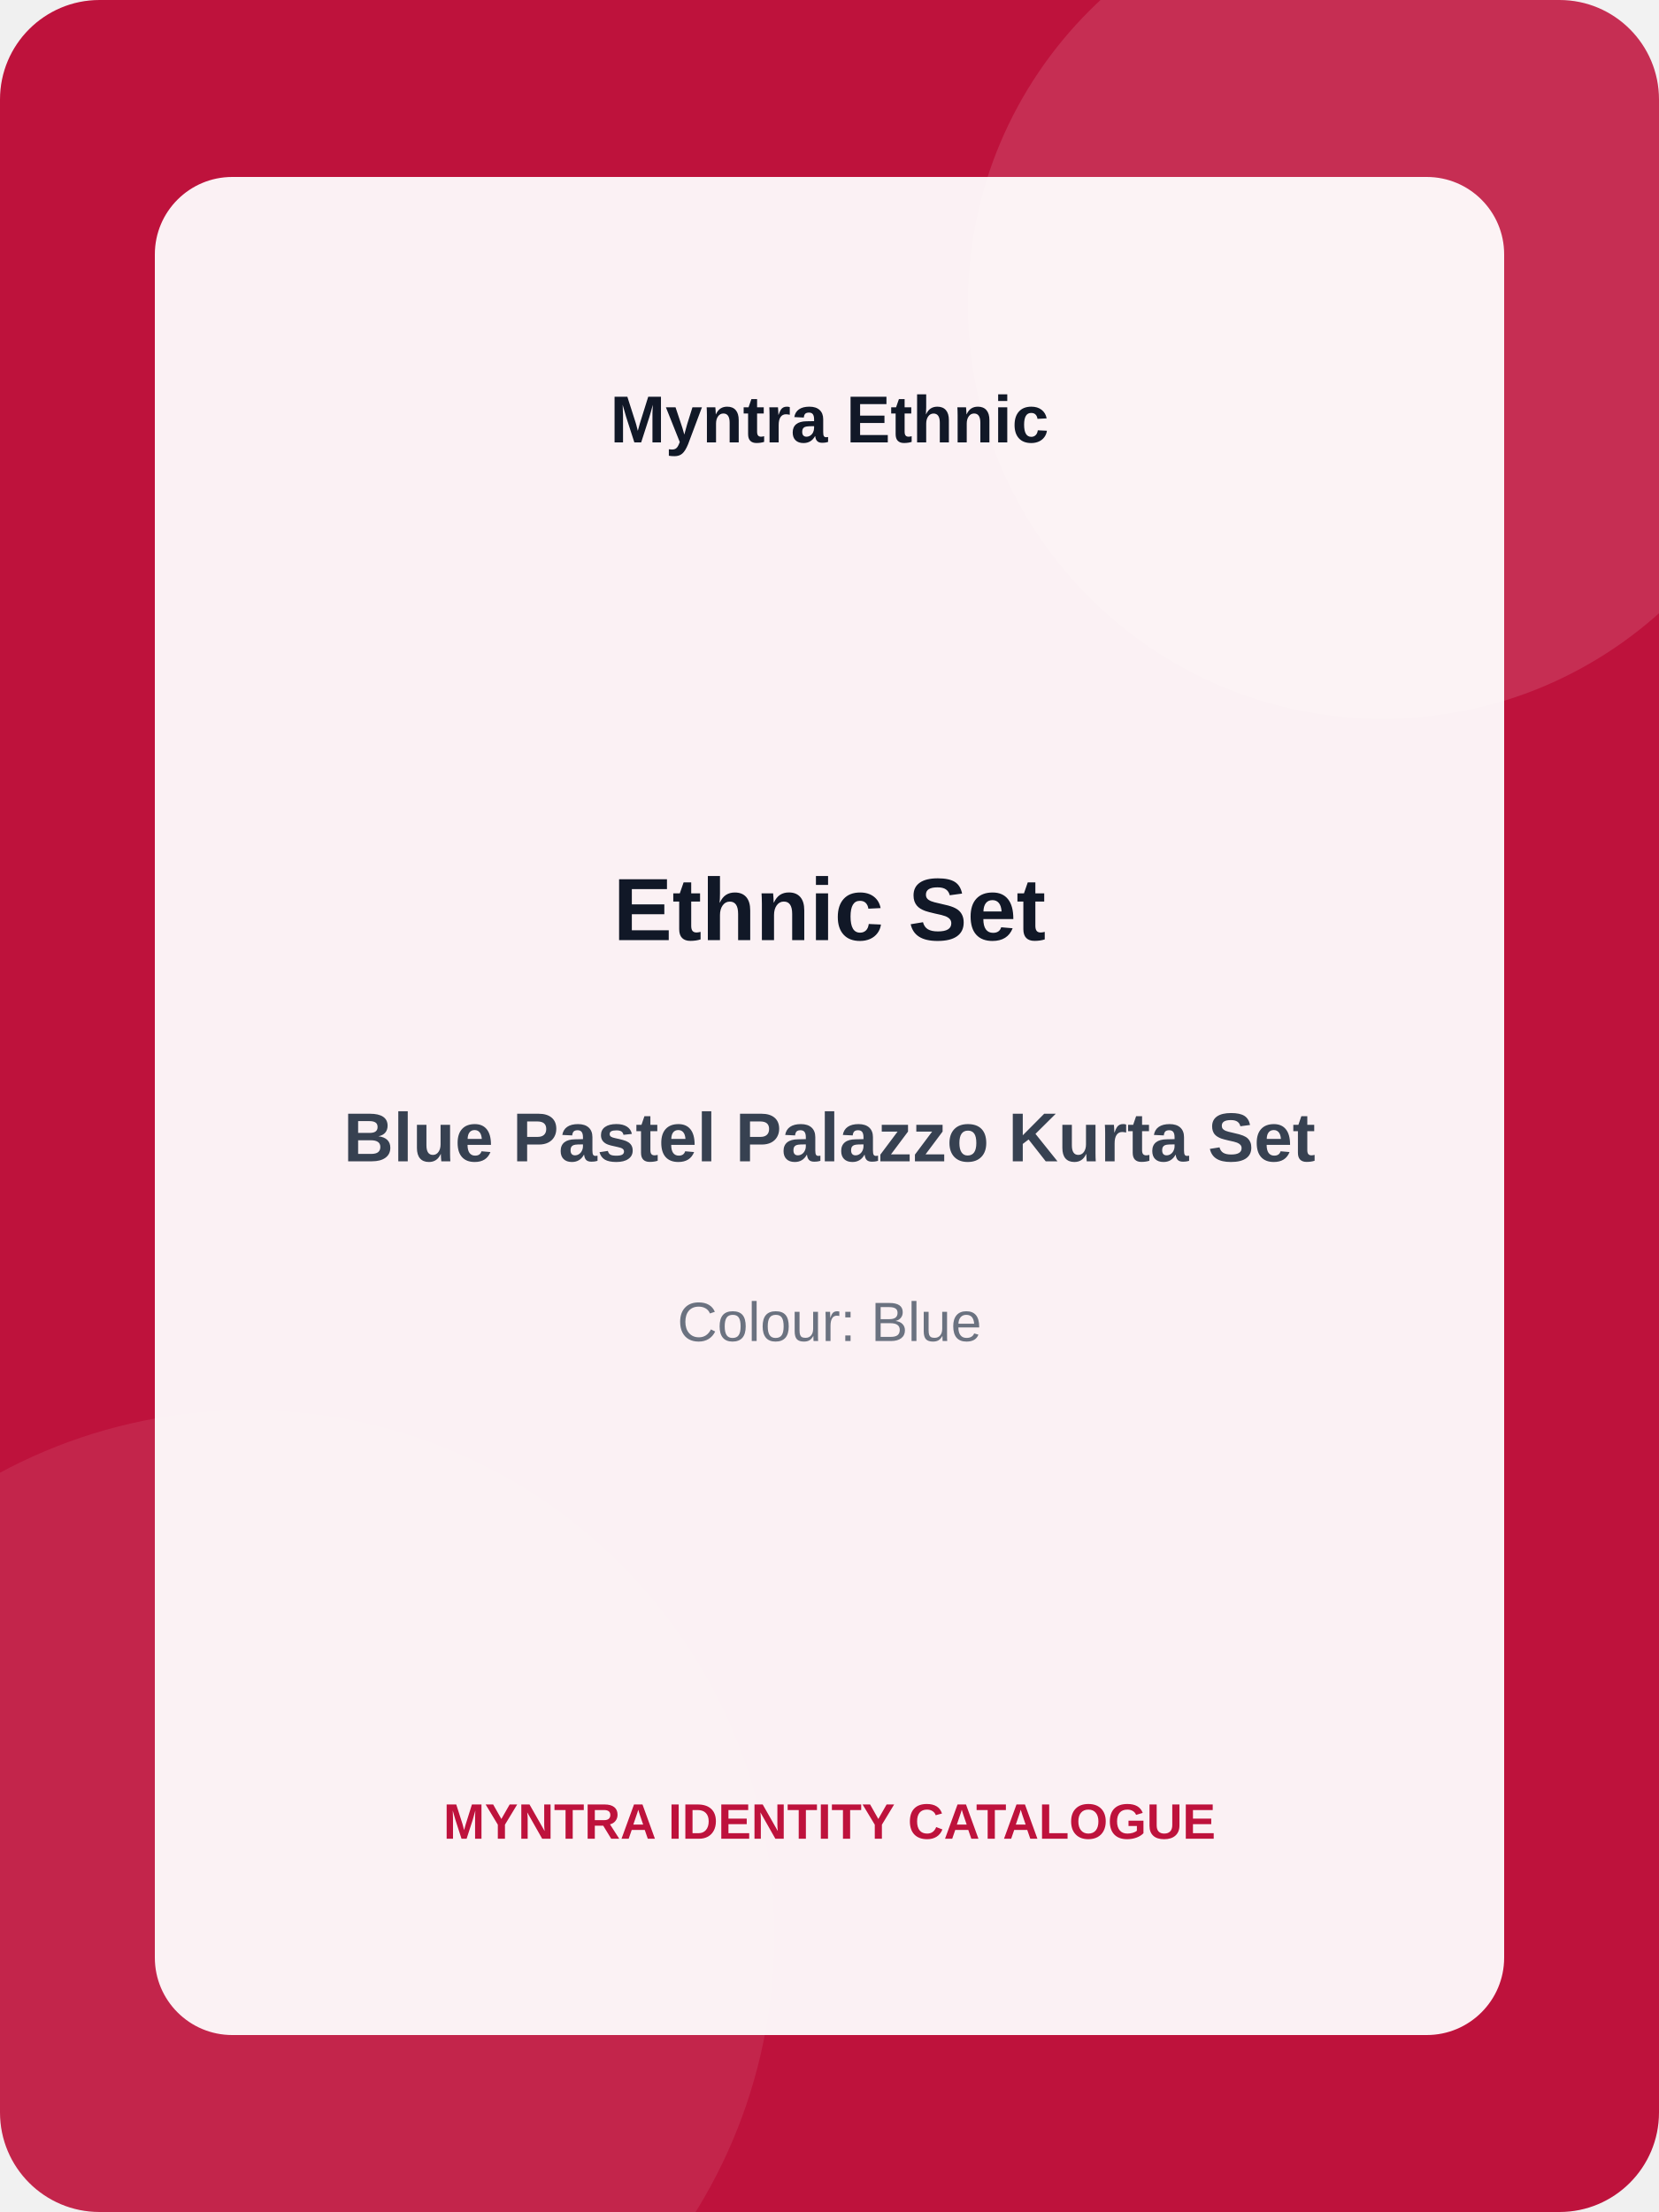
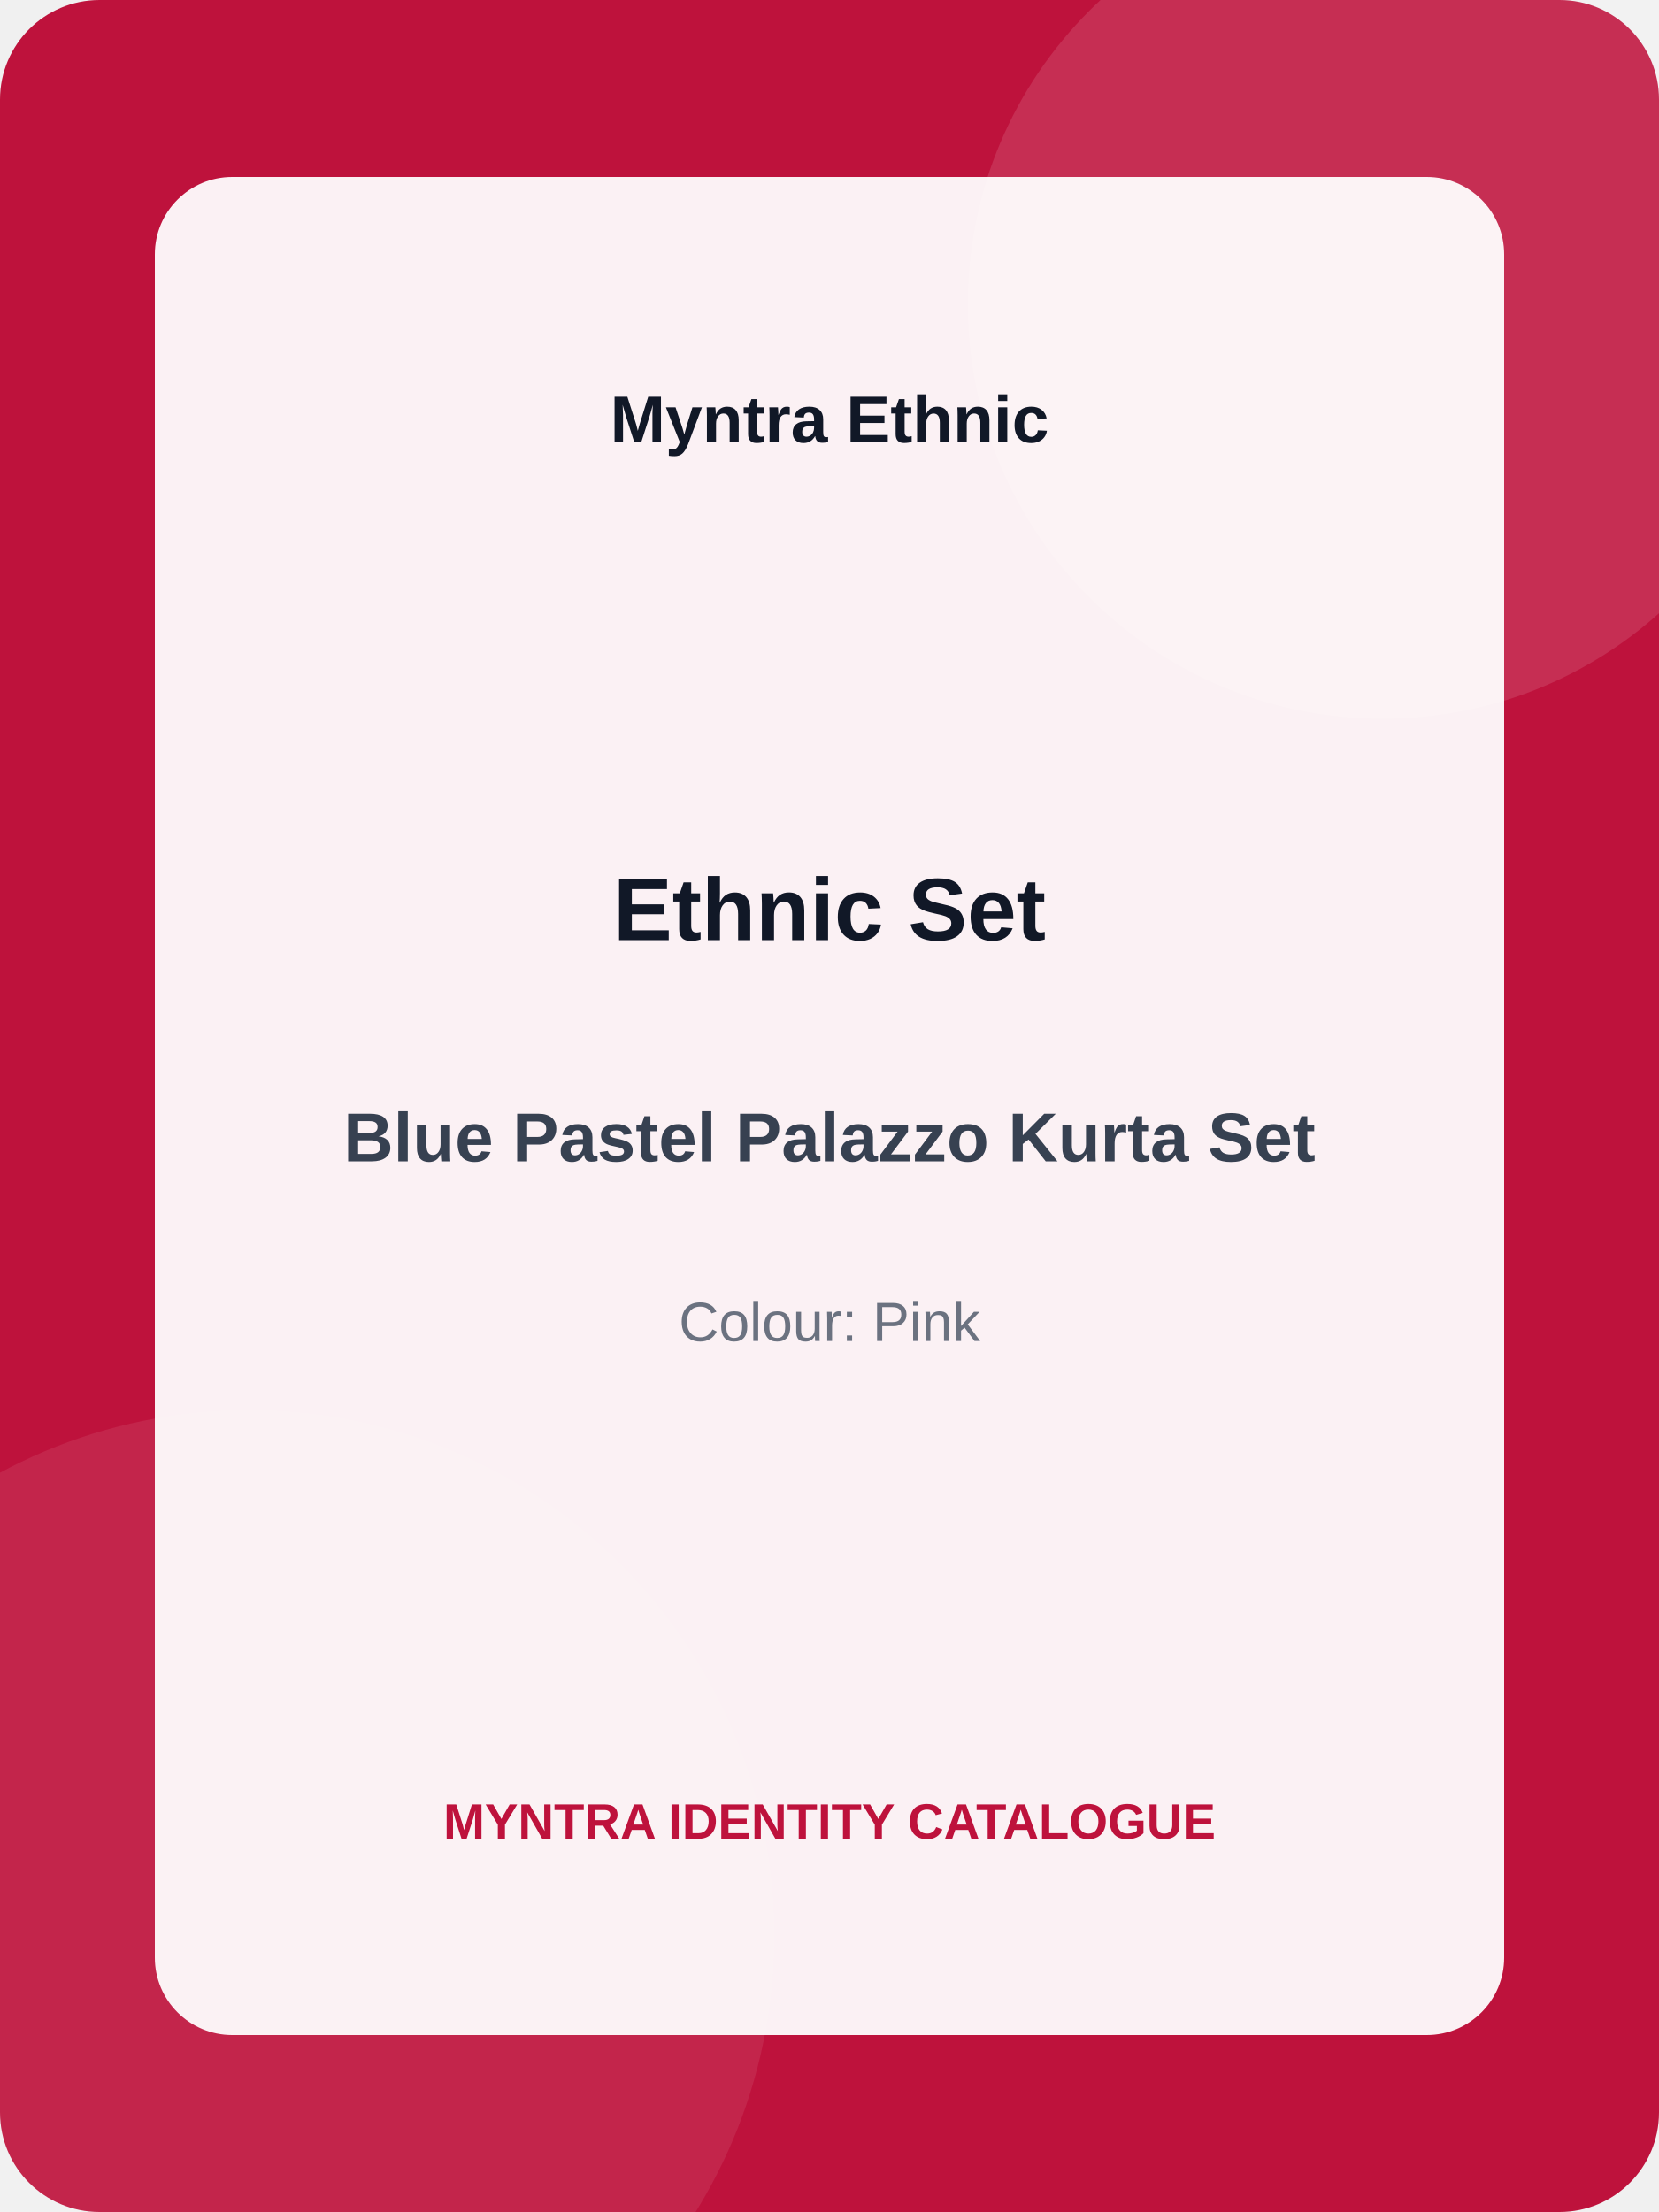
<svg xmlns="http://www.w3.org/2000/svg" width="600" height="800" viewBox="0 0 600 800" role="img" aria-labelledby="title description">
  <rect width="600" height="800" rx="36" fill="#be123c" />
  <circle cx="500" cy="110" r="150" fill="#ffffff" opacity="0.12" />
  <circle cx="90" cy="700" r="190" fill="#ffffff" opacity="0.08" />
  <rect x="56" y="64" width="488" height="672" rx="28" fill="#ffffff" opacity="0.94" />
  <text x="300" y="160" text-anchor="middle" font-family="Arial, sans-serif" font-size="24" font-weight="700" fill="#111827">
    Myntra Ethnic
  </text>
  <text x="300" y="340" text-anchor="middle" font-family="Arial, sans-serif" font-size="32" font-weight="700" fill="#111827">
    Ethnic Set
  </text>
  <text x="300" y="420" text-anchor="middle" font-family="Arial, sans-serif" font-size="25" font-weight="600" fill="#374151">
    Blue Pastel Palazzo Kurta Set
  </text>
  <text x="300" y="485" text-anchor="middle" font-family="Arial, sans-serif" font-size="20" fill="#6b7280">
-     Colour: Blue
+     Colour: Pink
  </text>
  <text x="300" y="665" text-anchor="middle" font-family="Arial, sans-serif" font-size="18" font-weight="700" fill="#be123c">
    MYNTRA IDENTITY CATALOGUE
  </text>
</svg>
